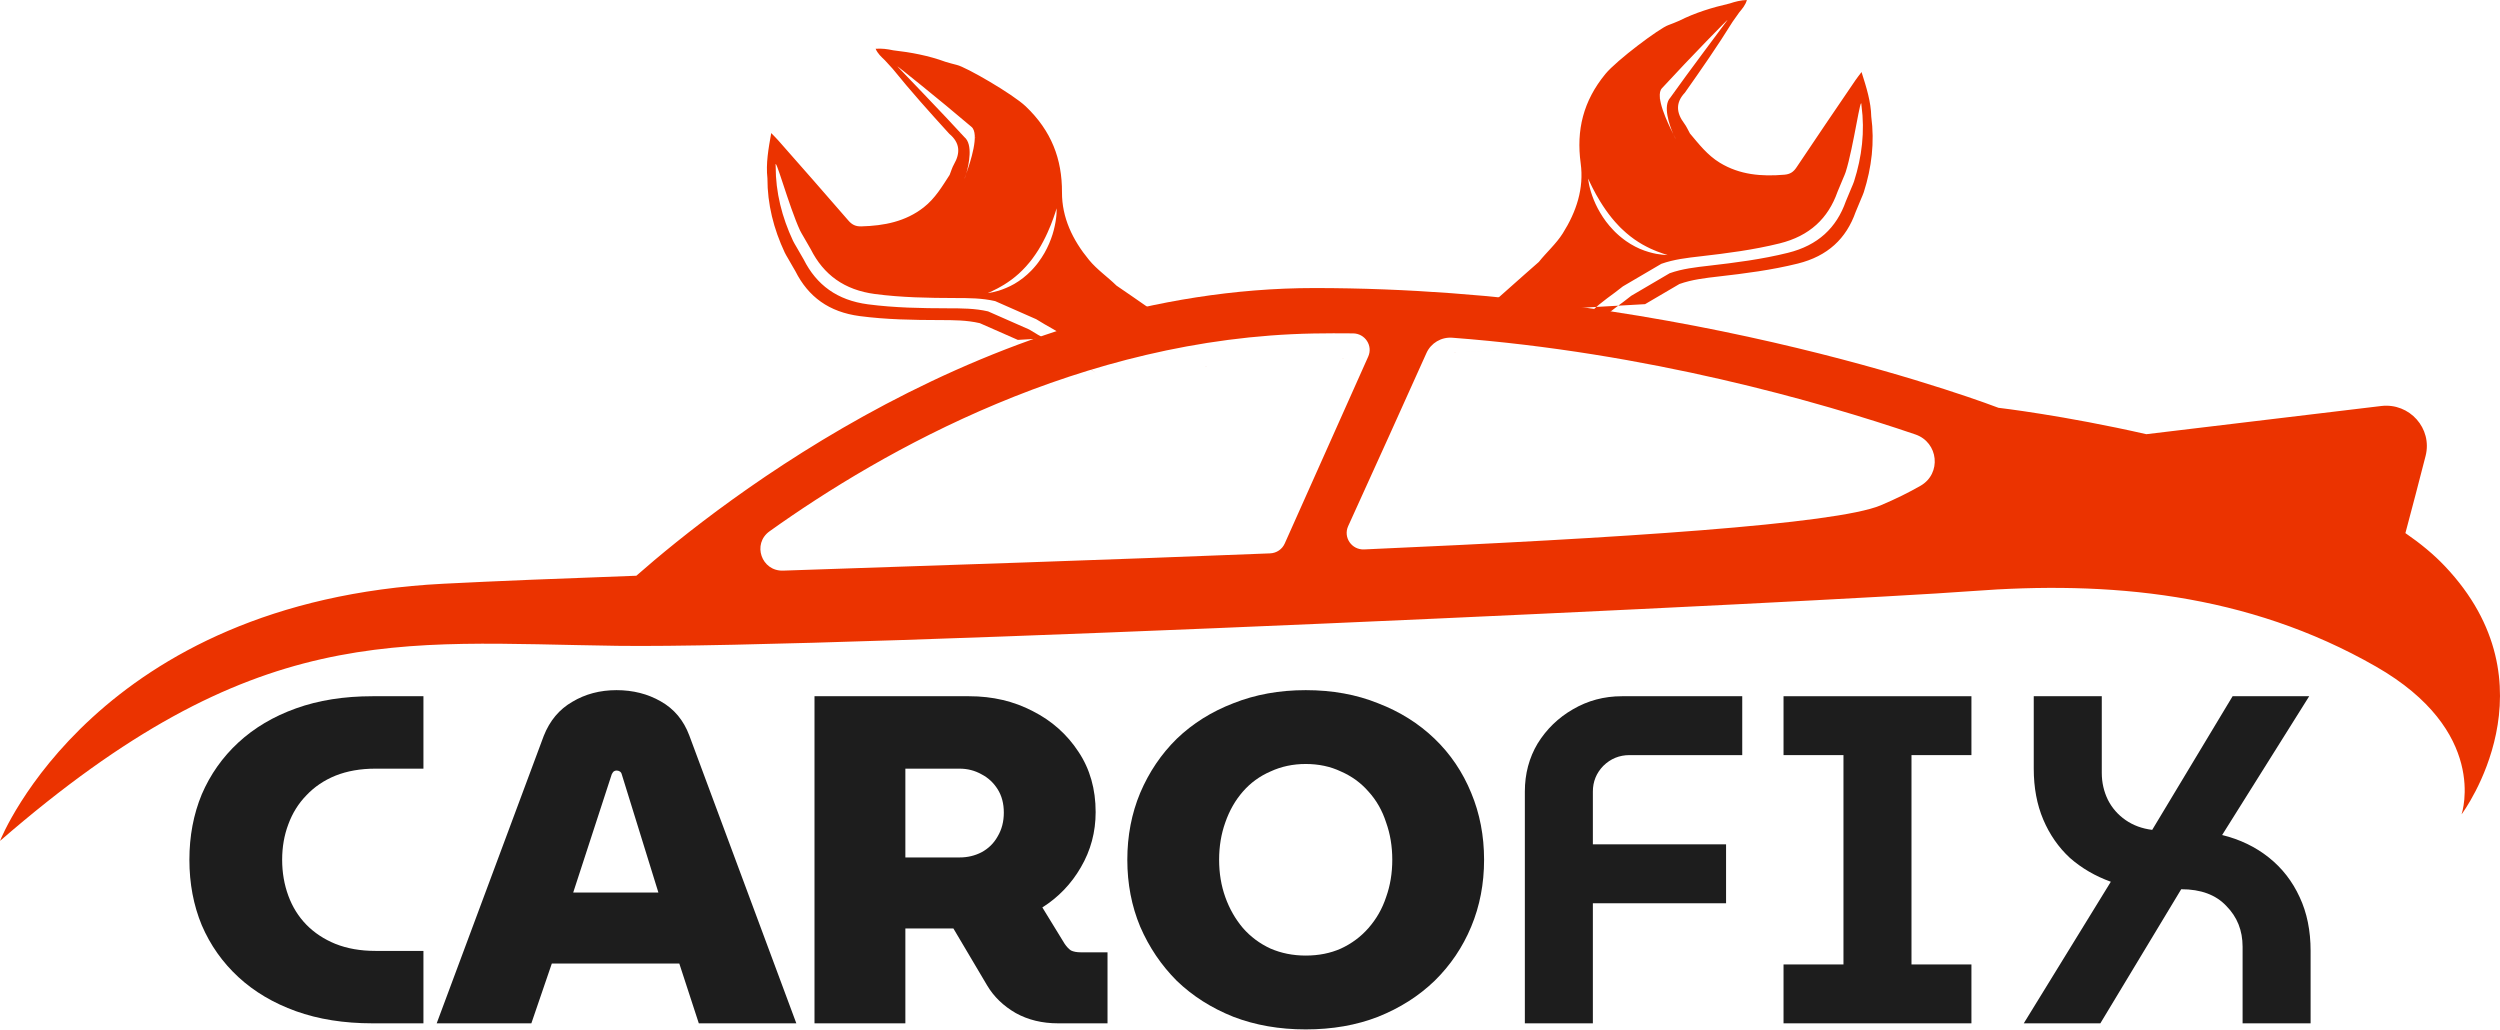
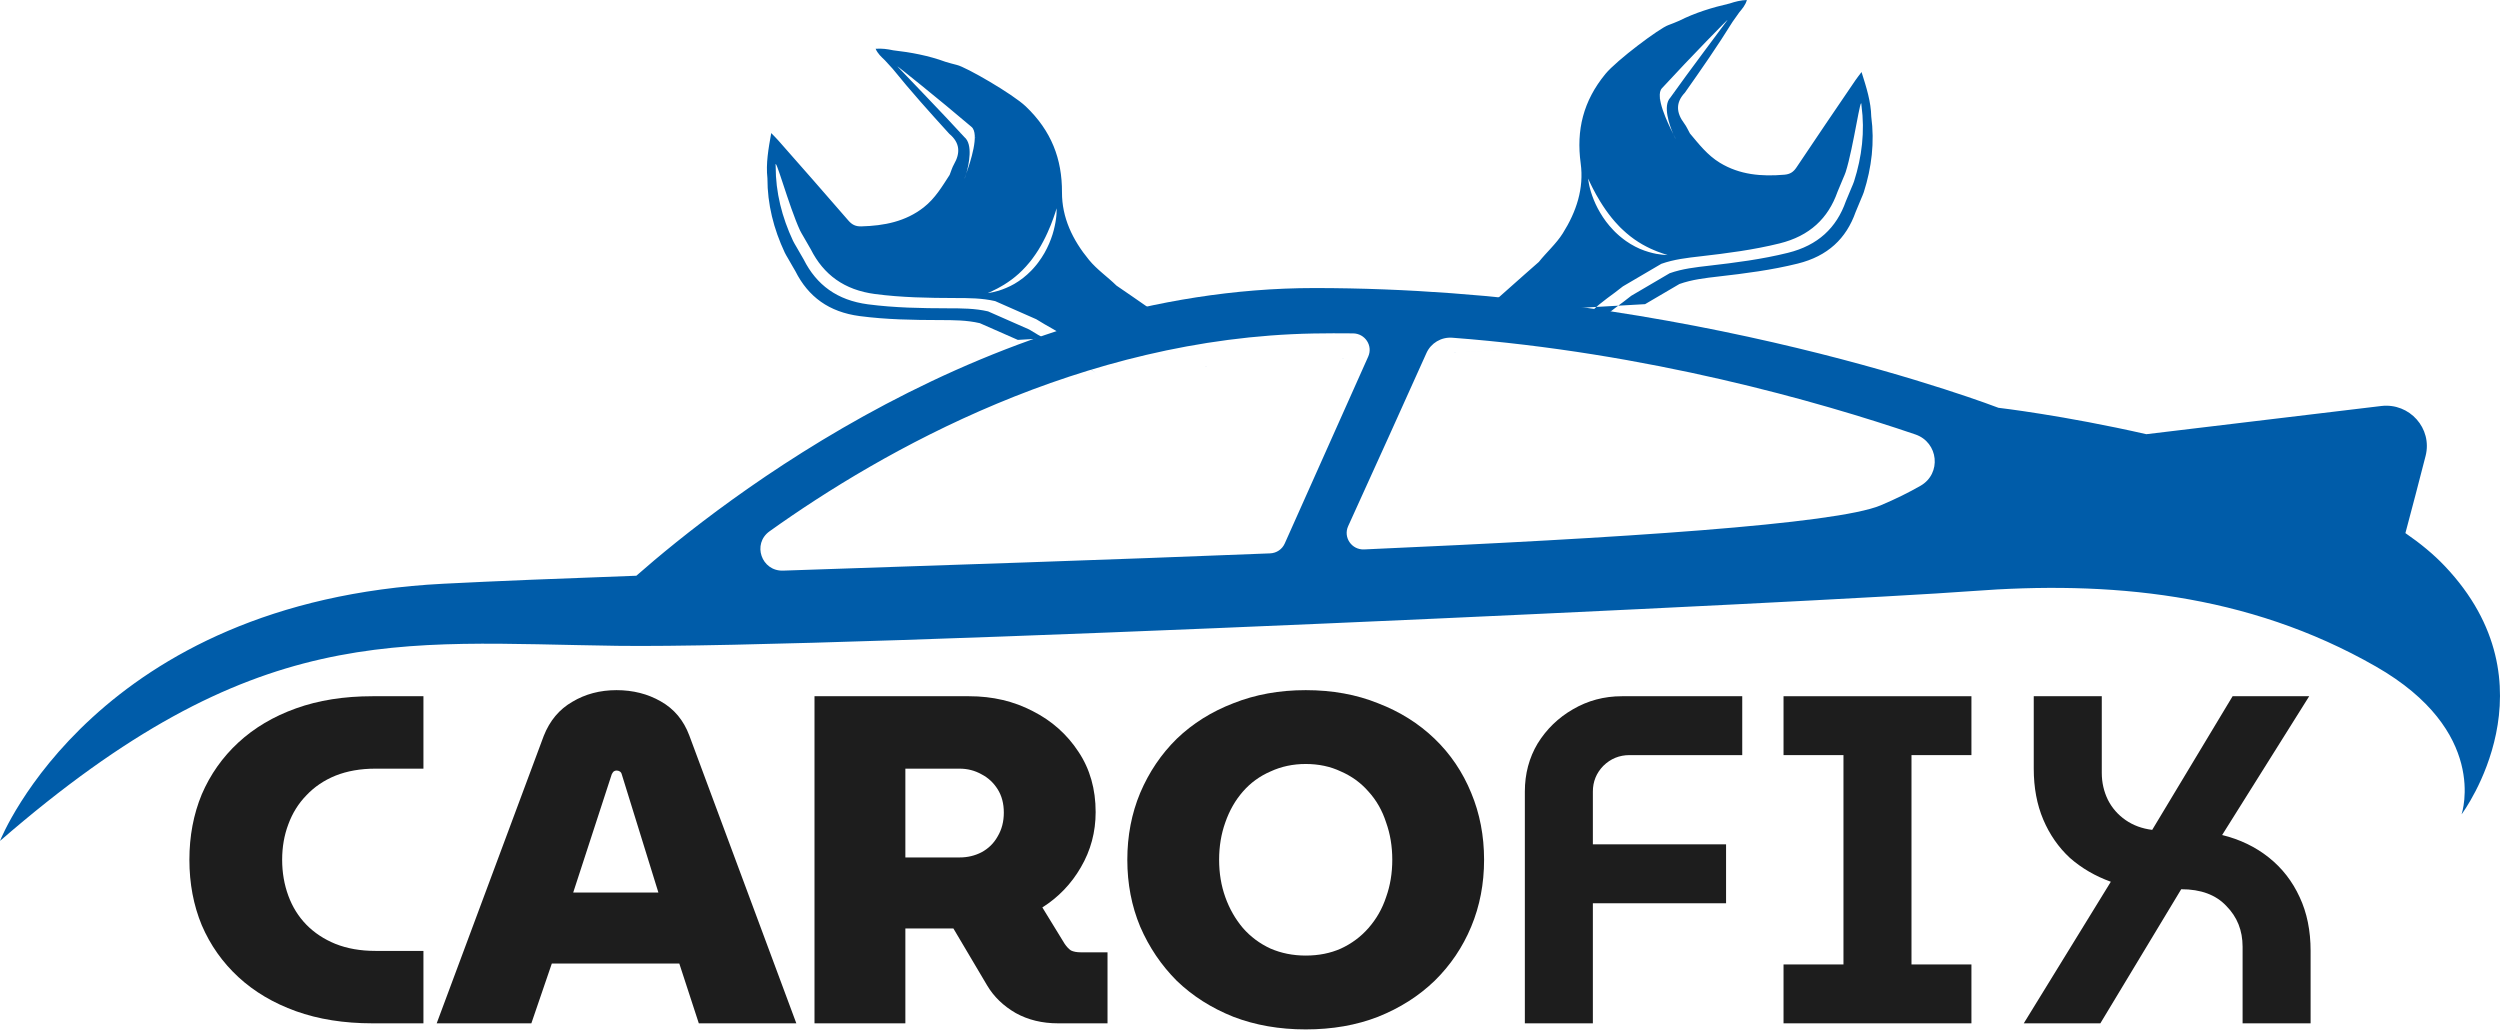
<svg xmlns="http://www.w3.org/2000/svg" width="136" height="56" viewBox="0 0 136 56" fill="none">
-   <path fill-rule="evenodd" clip-rule="evenodd" d="M89.492 16.546C90.115 16.181 90.738 15.815 91.361 15.45C92.047 15.206 92.768 15.124 93.492 15.041C94.939 14.876 96.38 14.691 97.797 14.339C99.428 13.934 100.435 12.982 100.946 11.533C100.974 11.465 101.002 11.398 101.03 11.331C101.034 11.322 101.038 11.312 101.042 11.302C101.113 11.132 101.184 10.962 101.255 10.791C101.3 10.68 101.353 10.571 101.39 10.457C101.82 9.109 101.983 7.739 101.796 6.339C101.779 5.527 101.535 4.761 101.268 3.919C101.124 4.111 101.026 4.234 100.938 4.362C99.865 5.942 98.786 7.518 97.729 9.107C97.563 9.356 97.382 9.478 97.07 9.504C95.829 9.61 94.643 9.513 93.563 8.856C92.879 8.44 92.421 7.84 91.933 7.261C91.83 7.078 91.748 6.882 91.621 6.713C91.192 6.143 91.14 5.589 91.658 5.041C92.552 3.773 93.438 2.5 94.252 1.186C94.371 1.017 94.491 0.849 94.61 0.68C94.776 0.476 94.955 0.277 95.03 0C94.693 0.012 94.392 0.09 94.096 0.189C93.146 0.408 92.221 0.69 91.358 1.125C91.159 1.206 90.963 1.297 90.759 1.366C90.286 1.528 87.948 3.275 87.334 4.023C86.123 5.499 85.745 7.085 85.989 8.883C86.175 10.247 85.76 11.513 85.013 12.697C84.651 13.27 84.131 13.722 83.712 14.25C83.454 14.477 83.195 14.702 82.939 14.93C82.567 15.26 81.996 15.767 81.271 16.41L72.585 16.266L63.491 17.441C62.664 16.868 62.014 16.417 61.593 16.124C61.309 15.927 61.022 15.732 60.736 15.536C60.251 15.059 59.676 14.668 59.242 14.139C58.344 13.048 57.767 11.837 57.772 10.463C57.78 8.65 57.197 7.118 55.8 5.787C55.093 5.114 52.543 3.641 52.053 3.533C51.841 3.486 51.635 3.418 51.426 3.36C50.513 3.025 49.557 2.847 48.586 2.736C48.279 2.671 47.97 2.627 47.634 2.653C47.745 2.919 47.948 3.096 48.14 3.281C48.281 3.435 48.421 3.589 48.562 3.743C49.542 4.957 50.588 6.122 51.642 7.28C52.228 7.767 52.249 8.323 51.897 8.937C51.794 9.118 51.738 9.322 51.66 9.515C51.251 10.145 50.875 10.791 50.251 11.28C49.265 12.053 48.1 12.282 46.854 12.315C46.542 12.323 46.346 12.222 46.149 11.994C44.891 10.535 43.613 9.09 42.34 7.642C42.237 7.524 42.123 7.414 41.955 7.239C41.8 8.104 41.659 8.892 41.748 9.7C41.746 11.11 42.087 12.453 42.691 13.742C42.742 13.851 42.809 13.954 42.869 14.059C42.962 14.22 43.055 14.381 43.147 14.543C43.152 14.552 43.157 14.561 43.163 14.569C43.2 14.633 43.236 14.697 43.273 14.76C43.97 16.143 45.094 16.975 46.767 17.195C48.218 17.386 49.673 17.409 51.132 17.412C51.861 17.414 52.588 17.414 53.301 17.58C53.99 17.883 54.68 18.187 55.369 18.49M59.593 20.276C58.488 19.516 57.836 19.07 57.831 19.071C57.267 18.619 56.596 18.314 55.987 17.924C55.242 17.596 54.496 17.267 53.751 16.939C53.038 16.774 52.311 16.773 51.582 16.772C50.123 16.769 48.668 16.745 47.216 16.555C45.544 16.334 44.42 15.502 43.723 14.12C43.686 14.056 43.649 13.992 43.613 13.929C43.607 13.921 43.602 13.912 43.597 13.902C43.504 13.741 43.411 13.58 43.319 13.419C43.259 13.313 43.192 13.211 43.141 13.102C42.537 11.812 42.196 10.47 42.197 9.06C42.108 8.251 42.921 11.253 43.525 12.543C43.576 12.651 43.643 12.754 43.702 12.859C43.795 13.021 43.888 13.182 43.981 13.343C43.985 13.352 43.991 13.361 43.996 13.37C44.033 13.433 44.07 13.497 44.106 13.561C44.803 14.943 45.928 15.775 47.6 15.995C49.052 16.186 50.507 16.209 51.966 16.213C52.695 16.214 53.422 16.215 54.135 16.38C54.88 16.708 55.625 17.037 56.371 17.365C56.98 17.755 57.65 18.06 58.215 18.512C58.221 18.51 58.055 19.217 59.593 20.276L84.361 18.89C85.75 17.666 86.599 16.922 86.605 16.923C87.106 16.412 87.731 16.033 88.285 15.579C88.982 15.17 89.679 14.761 90.376 14.352C91.062 14.108 91.784 14.026 92.507 13.944C93.955 13.778 95.396 13.592 96.812 13.241C98.443 12.836 99.45 11.884 99.961 10.434C99.989 10.367 100.017 10.3 100.045 10.233C100.05 10.224 100.054 10.214 100.057 10.204C100.128 10.034 100.199 9.864 100.27 9.693C100.316 9.582 100.369 9.473 100.405 9.359C100.836 8.011 101.249 4.941 101.266 5.754C101.453 7.153 101.29 8.524 100.859 9.871C100.823 9.985 100.77 10.094 100.724 10.206C100.654 10.376 100.582 10.546 100.511 10.717C100.508 10.726 100.504 10.736 100.499 10.745C100.471 10.812 100.443 10.88 100.415 10.947C99.905 12.397 98.897 13.348 97.266 13.753C95.85 14.105 94.409 14.29 92.961 14.456C92.238 14.539 91.516 14.62 90.83 14.864C90.133 15.273 89.436 15.682 88.74 16.091C88.186 16.546 87.561 16.924 87.059 17.435C87.054 17.434 86.465 17.95 85.468 18.828M91.061 5.124C91.067 5.114 91.074 5.104 91.08 5.094C91.083 5.097 91.087 5.1 91.091 5.103C91.081 5.11 91.072 5.116 91.061 5.124ZM94.095 1.242L94.098 1.244C94.095 1.248 94.092 1.251 94.089 1.255C94.091 1.251 94.093 1.246 94.095 1.242ZM93.302 1.514L93.305 1.515C93.302 1.519 93.299 1.522 93.296 1.526C93.298 1.522 93.3 1.518 93.302 1.514ZM90.41 4.8C91.934 3.144 94.135 0.894 93.969 1.099C93.85 1.267 91.759 4.044 90.865 5.312C90.447 5.754 90.815 6.808 91.027 7.295C91.113 7.465 91.163 7.56 91.14 7.533C91.12 7.497 91.078 7.412 91.027 7.295C90.731 6.709 90.008 5.225 90.41 4.8ZM90.268 5.395C90.274 5.385 90.281 5.375 90.287 5.365C90.29 5.368 90.294 5.372 90.297 5.375C90.288 5.381 90.279 5.387 90.268 5.395ZM86.424 9.779C86.443 9.82 86.471 9.881 86.507 9.958C86.58 10.11 86.686 10.326 86.826 10.578C86.895 10.704 86.976 10.838 87.061 10.978C87.148 11.117 87.241 11.263 87.344 11.409C87.445 11.557 87.559 11.703 87.675 11.85C87.795 11.994 87.917 12.141 88.052 12.277L88.151 12.38L88.255 12.479C88.322 12.546 88.395 12.607 88.466 12.671C88.536 12.733 88.612 12.79 88.683 12.85C88.757 12.906 88.831 12.961 88.904 13.015C88.98 13.066 89.054 13.115 89.127 13.164C89.202 13.21 89.276 13.255 89.348 13.298C89.422 13.338 89.495 13.377 89.565 13.415C89.635 13.454 89.706 13.484 89.773 13.518C89.84 13.552 89.907 13.577 89.97 13.604C90.033 13.63 90.092 13.658 90.15 13.679C90.266 13.719 90.366 13.761 90.452 13.788C90.622 13.841 90.721 13.876 90.721 13.876C90.721 13.876 90.617 13.872 90.434 13.857C90.343 13.849 90.233 13.831 90.106 13.81C90.043 13.8 89.977 13.782 89.907 13.767C89.837 13.751 89.763 13.733 89.688 13.708C89.614 13.684 89.533 13.662 89.454 13.632C89.374 13.601 89.292 13.569 89.208 13.536C89.127 13.497 89.043 13.457 88.957 13.416C88.874 13.372 88.79 13.323 88.704 13.275C88.622 13.223 88.538 13.169 88.455 13.112C88.375 13.052 88.291 12.995 88.213 12.929C88.135 12.864 88.053 12.801 87.98 12.729L87.868 12.624L87.761 12.514C87.618 12.367 87.489 12.211 87.368 12.053C87.251 11.893 87.141 11.733 87.048 11.571C86.952 11.411 86.871 11.25 86.799 11.097C86.729 10.943 86.669 10.795 86.62 10.657C86.57 10.519 86.532 10.391 86.501 10.276C86.469 10.162 86.449 10.061 86.433 9.978C86.401 9.812 86.395 9.715 86.395 9.715C86.395 9.715 86.405 9.737 86.424 9.779ZM52.213 7.279C52.216 7.276 52.219 7.272 52.222 7.269C52.23 7.278 52.237 7.287 52.245 7.296C52.233 7.29 52.223 7.285 52.213 7.279ZM53.986 15.829C54.067 15.793 54.16 15.739 54.271 15.687C54.325 15.66 54.38 15.625 54.44 15.592C54.499 15.559 54.562 15.526 54.624 15.485C54.686 15.444 54.753 15.406 54.817 15.36C54.882 15.315 54.948 15.268 55.017 15.219C55.083 15.168 55.15 15.116 55.219 15.062C55.285 15.005 55.352 14.948 55.421 14.889C55.486 14.827 55.552 14.764 55.619 14.7C55.681 14.633 55.749 14.568 55.811 14.498C55.872 14.428 55.936 14.359 55.995 14.284L56.084 14.175L56.17 14.061C56.285 13.911 56.387 13.752 56.488 13.596C56.584 13.436 56.678 13.279 56.758 13.121C56.842 12.964 56.915 12.809 56.983 12.661C57.049 12.512 57.112 12.371 57.164 12.238C57.27 11.973 57.347 11.746 57.4 11.587C57.425 11.506 57.445 11.443 57.459 11.4C57.471 11.357 57.478 11.334 57.478 11.334C57.478 11.334 57.485 11.43 57.476 11.599C57.47 11.683 57.464 11.786 57.447 11.902C57.431 12.019 57.411 12.151 57.378 12.293C57.348 12.436 57.309 12.59 57.259 12.751C57.207 12.911 57.148 13.079 57.074 13.249C57.002 13.419 56.914 13.591 56.819 13.763C56.72 13.933 56.612 14.103 56.49 14.264L56.398 14.385L56.3 14.502C56.237 14.582 56.164 14.653 56.096 14.727C56.027 14.8 55.951 14.867 55.879 14.935C55.804 15.001 55.727 15.063 55.653 15.125C55.574 15.182 55.497 15.24 55.42 15.293C55.341 15.343 55.263 15.392 55.187 15.44C55.108 15.482 55.031 15.523 54.956 15.563C54.881 15.601 54.804 15.632 54.733 15.664C54.662 15.697 54.591 15.724 54.523 15.747C54.456 15.77 54.392 15.795 54.331 15.813C54.208 15.847 54.102 15.878 54.012 15.896C53.832 15.931 53.73 15.946 53.73 15.946C53.73 15.946 53.823 15.901 53.986 15.829ZM53.045 7.449C53.053 7.459 53.06 7.468 53.068 7.477C53.056 7.47 53.046 7.465 53.036 7.46C53.039 7.457 53.042 7.453 53.045 7.449ZM49.547 3.962C49.55 3.966 49.553 3.97 49.555 3.974C49.552 3.97 49.548 3.968 49.544 3.964L49.547 3.962ZM48.722 3.784L48.725 3.782C48.727 3.785 48.73 3.789 48.732 3.793C48.729 3.79 48.725 3.787 48.722 3.784ZM48.831 3.625C48.639 3.44 51.119 5.428 52.849 6.902C53.303 7.28 52.781 8.833 52.563 9.448C52.528 9.57 52.498 9.659 52.483 9.696C52.464 9.726 52.501 9.626 52.563 9.448C52.71 8.94 52.937 7.853 52.465 7.461C51.411 6.302 48.972 3.779 48.831 3.625Z" fill="#EB3300" />
-   <path d="M132.992 30.79C132.385 30.15 131.662 29.556 130.854 29.001C131.202 27.709 131.606 26.151 131.952 24.803C132.334 23.309 131.082 21.901 129.536 22.087L116.76 23.62C112.267 22.596 108.715 22.184 108.715 22.184C108.715 22.184 91.864 15.672 71.515 15.67C53.935 15.669 39.196 27.294 34.618 31.32C30.539 31.467 26.948 31.611 24.122 31.755C5.261 32.714 0.078 45.546 0 45.746C13.893 33.684 21.527 34.973 33.59 35.133C45.652 35.293 99.858 32.72 107.264 32.156C114.67 31.594 122.227 32.237 129.251 36.259C135.383 39.771 133.945 44.188 133.91 44.3C134.01 44.163 139.116 37.24 132.992 30.79ZM69.097 30.103C60.266 30.458 50.899 30.762 42.602 31.042C41.422 31.082 40.907 29.587 41.863 28.903C48.005 24.514 58.815 18.375 71.456 18.142C72.175 18.13 72.893 18.127 73.606 18.136C74.261 18.142 74.696 18.806 74.431 19.398L69.889 29.568C69.749 29.882 69.444 30.088 69.097 30.103ZM104.477 26.426C103.846 26.787 103.125 27.147 102.302 27.493C99.856 28.516 88.165 29.276 74.206 29.889C73.531 29.917 73.062 29.232 73.34 28.622C74.692 25.661 76.575 21.482 77.6 19.203C77.844 18.662 78.404 18.328 79.001 18.372C89.64 19.177 98.949 21.847 104.194 23.633C105.458 24.064 105.632 25.762 104.477 26.426Z" fill="#EB3300" />
+   <path fill-rule="evenodd" clip-rule="evenodd" d="M89.492 16.546C90.115 16.181 90.738 15.815 91.361 15.45C92.047 15.206 92.768 15.124 93.492 15.041C94.939 14.876 96.38 14.691 97.797 14.339C99.428 13.934 100.435 12.982 100.946 11.533C100.974 11.465 101.002 11.398 101.03 11.331C101.034 11.322 101.038 11.312 101.042 11.302C101.113 11.132 101.184 10.962 101.255 10.791C101.3 10.68 101.353 10.571 101.39 10.457C101.82 9.109 101.983 7.739 101.796 6.339C101.779 5.527 101.535 4.761 101.268 3.919C101.124 4.111 101.026 4.234 100.938 4.362C99.865 5.942 98.786 7.518 97.729 9.107C97.563 9.356 97.382 9.478 97.07 9.504C95.829 9.61 94.643 9.513 93.563 8.856C92.879 8.44 92.421 7.84 91.933 7.261C91.83 7.078 91.748 6.882 91.621 6.713C91.192 6.143 91.14 5.589 91.658 5.041C92.552 3.773 93.438 2.5 94.252 1.186C94.371 1.017 94.491 0.849 94.61 0.68C94.776 0.476 94.955 0.277 95.03 0C94.693 0.012 94.392 0.09 94.096 0.189C93.146 0.408 92.221 0.69 91.358 1.125C91.159 1.206 90.963 1.297 90.759 1.366C90.286 1.528 87.948 3.275 87.334 4.023C86.123 5.499 85.745 7.085 85.989 8.883C86.175 10.247 85.76 11.513 85.013 12.697C84.651 13.27 84.131 13.722 83.712 14.25C83.454 14.477 83.195 14.702 82.939 14.93C82.567 15.26 81.996 15.767 81.271 16.41L72.585 16.266L63.491 17.441C62.664 16.868 62.014 16.417 61.593 16.124C61.309 15.927 61.022 15.732 60.736 15.536C60.251 15.059 59.676 14.668 59.242 14.139C58.344 13.048 57.767 11.837 57.772 10.463C57.78 8.65 57.197 7.118 55.8 5.787C55.093 5.114 52.543 3.641 52.053 3.533C51.841 3.486 51.635 3.418 51.426 3.36C50.513 3.025 49.557 2.847 48.586 2.736C48.279 2.671 47.97 2.627 47.634 2.653C47.745 2.919 47.948 3.096 48.14 3.281C48.281 3.435 48.421 3.589 48.562 3.743C49.542 4.957 50.588 6.122 51.642 7.28C52.228 7.767 52.249 8.323 51.897 8.937C51.794 9.118 51.738 9.322 51.66 9.515C51.251 10.145 50.875 10.791 50.251 11.28C49.265 12.053 48.1 12.282 46.854 12.315C46.542 12.323 46.346 12.222 46.149 11.994C44.891 10.535 43.613 9.09 42.34 7.642C42.237 7.524 42.123 7.414 41.955 7.239C41.8 8.104 41.659 8.892 41.748 9.7C41.746 11.11 42.087 12.453 42.691 13.742C42.742 13.851 42.809 13.954 42.869 14.059C42.962 14.22 43.055 14.381 43.147 14.543C43.152 14.552 43.157 14.561 43.163 14.569C43.2 14.633 43.236 14.697 43.273 14.76C43.97 16.143 45.094 16.975 46.767 17.195C48.218 17.386 49.673 17.409 51.132 17.412C51.861 17.414 52.588 17.414 53.301 17.58C53.99 17.883 54.68 18.187 55.369 18.49M59.593 20.276C58.488 19.516 57.836 19.07 57.831 19.071C57.267 18.619 56.596 18.314 55.987 17.924C55.242 17.596 54.496 17.267 53.751 16.939C53.038 16.774 52.311 16.773 51.582 16.772C50.123 16.769 48.668 16.745 47.216 16.555C45.544 16.334 44.42 15.502 43.723 14.12C43.686 14.056 43.649 13.992 43.613 13.929C43.607 13.921 43.602 13.912 43.597 13.902C43.504 13.741 43.411 13.58 43.319 13.419C43.259 13.313 43.192 13.211 43.141 13.102C42.537 11.812 42.196 10.47 42.197 9.06C42.108 8.251 42.921 11.253 43.525 12.543C43.576 12.651 43.643 12.754 43.702 12.859C43.795 13.021 43.888 13.182 43.981 13.343C43.985 13.352 43.991 13.361 43.996 13.37C44.033 13.433 44.07 13.497 44.106 13.561C44.803 14.943 45.928 15.775 47.6 15.995C49.052 16.186 50.507 16.209 51.966 16.213C52.695 16.214 53.422 16.215 54.135 16.38C54.88 16.708 55.625 17.037 56.371 17.365C56.98 17.755 57.65 18.06 58.215 18.512C58.221 18.51 58.055 19.217 59.593 20.276L84.361 18.89C85.75 17.666 86.599 16.922 86.605 16.923C87.106 16.412 87.731 16.033 88.285 15.579C88.982 15.17 89.679 14.761 90.376 14.352C91.062 14.108 91.784 14.026 92.507 13.944C93.955 13.778 95.396 13.592 96.812 13.241C98.443 12.836 99.45 11.884 99.961 10.434C99.989 10.367 100.017 10.3 100.045 10.233C100.05 10.224 100.054 10.214 100.057 10.204C100.128 10.034 100.199 9.864 100.27 9.693C100.316 9.582 100.369 9.473 100.405 9.359C100.836 8.011 101.249 4.941 101.266 5.754C101.453 7.153 101.29 8.524 100.859 9.871C100.823 9.985 100.77 10.094 100.724 10.206C100.654 10.376 100.582 10.546 100.511 10.717C100.508 10.726 100.504 10.736 100.499 10.745C100.471 10.812 100.443 10.88 100.415 10.947C99.905 12.397 98.897 13.348 97.266 13.753C95.85 14.105 94.409 14.29 92.961 14.456C92.238 14.539 91.516 14.62 90.83 14.864C90.133 15.273 89.436 15.682 88.74 16.091C88.186 16.546 87.561 16.924 87.059 17.435C87.054 17.434 86.465 17.95 85.468 18.828M91.061 5.124C91.067 5.114 91.074 5.104 91.08 5.094C91.083 5.097 91.087 5.1 91.091 5.103C91.081 5.11 91.072 5.116 91.061 5.124ZM94.095 1.242L94.098 1.244C94.095 1.248 94.092 1.251 94.089 1.255C94.091 1.251 94.093 1.246 94.095 1.242ZM93.302 1.514L93.305 1.515C93.302 1.519 93.299 1.522 93.296 1.526C93.298 1.522 93.3 1.518 93.302 1.514ZM90.41 4.8C91.934 3.144 94.135 0.894 93.969 1.099C93.85 1.267 91.759 4.044 90.865 5.312C90.447 5.754 90.815 6.808 91.027 7.295C91.113 7.465 91.163 7.56 91.14 7.533C91.12 7.497 91.078 7.412 91.027 7.295C90.731 6.709 90.008 5.225 90.41 4.8ZM90.268 5.395C90.274 5.385 90.281 5.375 90.287 5.365C90.29 5.368 90.294 5.372 90.297 5.375C90.288 5.381 90.279 5.387 90.268 5.395ZM86.424 9.779C86.443 9.82 86.471 9.881 86.507 9.958C86.58 10.11 86.686 10.326 86.826 10.578C86.895 10.704 86.976 10.838 87.061 10.978C87.148 11.117 87.241 11.263 87.344 11.409C87.445 11.557 87.559 11.703 87.675 11.85C87.795 11.994 87.917 12.141 88.052 12.277L88.151 12.38L88.255 12.479C88.322 12.546 88.395 12.607 88.466 12.671C88.536 12.733 88.612 12.79 88.683 12.85C88.757 12.906 88.831 12.961 88.904 13.015C88.98 13.066 89.054 13.115 89.127 13.164C89.202 13.21 89.276 13.255 89.348 13.298C89.422 13.338 89.495 13.377 89.565 13.415C89.635 13.454 89.706 13.484 89.773 13.518C89.84 13.552 89.907 13.577 89.97 13.604C90.033 13.63 90.092 13.658 90.15 13.679C90.266 13.719 90.366 13.761 90.452 13.788C90.622 13.841 90.721 13.876 90.721 13.876C90.721 13.876 90.617 13.872 90.434 13.857C90.343 13.849 90.233 13.831 90.106 13.81C90.043 13.8 89.977 13.782 89.907 13.767C89.837 13.751 89.763 13.733 89.688 13.708C89.614 13.684 89.533 13.662 89.454 13.632C89.374 13.601 89.292 13.569 89.208 13.536C89.127 13.497 89.043 13.457 88.957 13.416C88.874 13.372 88.79 13.323 88.704 13.275C88.622 13.223 88.538 13.169 88.455 13.112C88.375 13.052 88.291 12.995 88.213 12.929C88.135 12.864 88.053 12.801 87.98 12.729L87.868 12.624L87.761 12.514C87.618 12.367 87.489 12.211 87.368 12.053C87.251 11.893 87.141 11.733 87.048 11.571C86.952 11.411 86.871 11.25 86.799 11.097C86.729 10.943 86.669 10.795 86.62 10.657C86.57 10.519 86.532 10.391 86.501 10.276C86.469 10.162 86.449 10.061 86.433 9.978C86.401 9.812 86.395 9.715 86.395 9.715C86.395 9.715 86.405 9.737 86.424 9.779ZM52.213 7.279C52.216 7.276 52.219 7.272 52.222 7.269C52.23 7.278 52.237 7.287 52.245 7.296C52.233 7.29 52.223 7.285 52.213 7.279ZM53.986 15.829C54.067 15.793 54.16 15.739 54.271 15.687C54.325 15.66 54.38 15.625 54.44 15.592C54.499 15.559 54.562 15.526 54.624 15.485C54.686 15.444 54.753 15.406 54.817 15.36C54.882 15.315 54.948 15.268 55.017 15.219C55.083 15.168 55.15 15.116 55.219 15.062C55.285 15.005 55.352 14.948 55.421 14.889C55.486 14.827 55.552 14.764 55.619 14.7C55.681 14.633 55.749 14.568 55.811 14.498C55.872 14.428 55.936 14.359 55.995 14.284L56.084 14.175L56.17 14.061C56.285 13.911 56.387 13.752 56.488 13.596C56.584 13.436 56.678 13.279 56.758 13.121C56.842 12.964 56.915 12.809 56.983 12.661C57.049 12.512 57.112 12.371 57.164 12.238C57.27 11.973 57.347 11.746 57.4 11.587C57.425 11.506 57.445 11.443 57.459 11.4C57.471 11.357 57.478 11.334 57.478 11.334C57.478 11.334 57.485 11.43 57.476 11.599C57.47 11.683 57.464 11.786 57.447 11.902C57.431 12.019 57.411 12.151 57.378 12.293C57.348 12.436 57.309 12.59 57.259 12.751C57.207 12.911 57.148 13.079 57.074 13.249C57.002 13.419 56.914 13.591 56.819 13.763C56.72 13.933 56.612 14.103 56.49 14.264L56.398 14.385L56.3 14.502C56.237 14.582 56.164 14.653 56.096 14.727C56.027 14.8 55.951 14.867 55.879 14.935C55.804 15.001 55.727 15.063 55.653 15.125C55.574 15.182 55.497 15.24 55.42 15.293C55.341 15.343 55.263 15.392 55.187 15.44C55.108 15.482 55.031 15.523 54.956 15.563C54.881 15.601 54.804 15.632 54.733 15.664C54.662 15.697 54.591 15.724 54.523 15.747C54.456 15.77 54.392 15.795 54.331 15.813C54.208 15.847 54.102 15.878 54.012 15.896C53.832 15.931 53.73 15.946 53.73 15.946C53.73 15.946 53.823 15.901 53.986 15.829ZM53.045 7.449C53.053 7.459 53.06 7.468 53.068 7.477C53.056 7.47 53.046 7.465 53.036 7.46C53.039 7.457 53.042 7.453 53.045 7.449ZM49.547 3.962C49.55 3.966 49.553 3.97 49.555 3.974C49.552 3.97 49.548 3.968 49.544 3.964L49.547 3.962ZM48.722 3.784L48.725 3.782C48.727 3.785 48.73 3.789 48.732 3.793C48.729 3.79 48.725 3.787 48.722 3.784ZM48.831 3.625C48.639 3.44 51.119 5.428 52.849 6.902C53.303 7.28 52.781 8.833 52.563 9.448C52.528 9.57 52.498 9.659 52.483 9.696C52.464 9.726 52.501 9.626 52.563 9.448C52.71 8.94 52.937 7.853 52.465 7.461C51.411 6.302 48.972 3.779 48.831 3.625Z" fill="#005CA9" />
+   <path d="M132.992 30.79C132.385 30.15 131.662 29.556 130.854 29.001C131.202 27.709 131.606 26.151 131.952 24.803C132.334 23.309 131.082 21.901 129.536 22.087L116.76 23.62C112.267 22.596 108.715 22.184 108.715 22.184C108.715 22.184 91.864 15.672 71.515 15.67C53.935 15.669 39.196 27.294 34.618 31.32C30.539 31.467 26.948 31.611 24.122 31.755C5.261 32.714 0.078 45.546 0 45.746C13.893 33.684 21.527 34.973 33.59 35.133C45.652 35.293 99.858 32.72 107.264 32.156C114.67 31.594 122.227 32.237 129.251 36.259C135.383 39.771 133.945 44.188 133.91 44.3C134.01 44.163 139.116 37.24 132.992 30.79ZM69.097 30.103C60.266 30.458 50.899 30.762 42.602 31.042C41.422 31.082 40.907 29.587 41.863 28.903C48.005 24.514 58.815 18.375 71.456 18.142C72.175 18.13 72.893 18.127 73.606 18.136C74.261 18.142 74.696 18.806 74.431 19.398L69.889 29.568C69.749 29.882 69.444 30.088 69.097 30.103ZM104.477 26.426C103.846 26.787 103.125 27.147 102.302 27.493C99.856 28.516 88.165 29.276 74.206 29.889C73.531 29.917 73.062 29.232 73.34 28.622C74.692 25.661 76.575 21.482 77.6 19.203C77.844 18.662 78.404 18.328 79.001 18.372C89.64 19.177 98.949 21.847 104.194 23.633C105.458 24.064 105.632 25.762 104.477 26.426Z" fill="#005CA9" />
  <path d="M20.266 55.669C18.713 55.669 17.325 55.449 16.1 55.009C14.875 54.568 13.831 53.949 12.969 53.153C12.106 52.356 11.442 51.416 10.976 50.331C10.527 49.246 10.303 48.06 10.303 46.772C10.303 45.484 10.527 44.298 10.976 43.213C11.442 42.129 12.106 41.188 12.969 40.391C13.831 39.595 14.875 38.976 16.1 38.536C17.325 38.095 18.713 37.875 20.266 37.875H23.035V41.815H20.421C19.611 41.815 18.886 41.942 18.248 42.196C17.627 42.45 17.1 42.806 16.669 43.264C16.238 43.705 15.91 44.23 15.686 44.84C15.461 45.433 15.349 46.077 15.349 46.772C15.349 47.467 15.461 48.119 15.686 48.73C15.91 49.34 16.238 49.865 16.669 50.306C17.1 50.746 17.627 51.094 18.248 51.348C18.886 51.602 19.611 51.729 20.421 51.729H23.035V55.669H20.266Z" fill="#1D1D1D" />
  <path d="M23.756 55.669L29.579 40.035C29.907 39.205 30.424 38.587 31.132 38.18C31.839 37.756 32.641 37.544 33.538 37.544C34.435 37.544 35.237 37.748 35.945 38.154C36.669 38.561 37.187 39.18 37.498 40.01L43.32 55.669H38.015L36.954 52.416H30.019L28.906 55.669H23.756ZM31.183 48.552H35.816L33.823 42.12C33.806 42.052 33.771 42.001 33.719 41.968C33.668 41.934 33.607 41.917 33.538 41.917C33.486 41.917 33.435 41.934 33.383 41.968C33.348 42.001 33.314 42.052 33.279 42.12L31.183 48.552Z" fill="#1D1D1D" />
  <path d="M44.309 55.669V37.875H52.719C53.996 37.875 55.152 38.146 56.187 38.688C57.222 39.214 58.05 39.951 58.671 40.9C59.292 41.832 59.603 42.925 59.603 44.179C59.603 45.264 59.335 46.264 58.8 47.179C58.283 48.077 57.584 48.806 56.704 49.365L57.92 51.348C58.024 51.5 58.136 51.619 58.257 51.704C58.395 51.772 58.576 51.806 58.8 51.806H60.249V55.669H57.558C56.696 55.669 55.928 55.483 55.255 55.11C54.582 54.721 54.065 54.221 53.702 53.61L51.865 50.509C51.762 50.509 51.658 50.509 51.555 50.509C51.451 50.509 51.356 50.509 51.27 50.509H49.252V55.669H44.309ZM49.252 46.645H52.202C52.633 46.645 53.03 46.552 53.392 46.365C53.771 46.162 54.065 45.874 54.272 45.501C54.496 45.128 54.608 44.696 54.608 44.205C54.608 43.713 54.496 43.289 54.272 42.934C54.047 42.578 53.754 42.306 53.392 42.12C53.03 41.917 52.633 41.815 52.202 41.815H49.252V46.645Z" fill="#1D1D1D" />
  <path d="M71.03 56C69.598 56 68.287 55.771 67.097 55.314C65.906 54.839 64.88 54.187 64.017 53.356C63.172 52.509 62.508 51.526 62.025 50.407C61.559 49.289 61.326 48.077 61.326 46.772C61.326 45.467 61.559 44.255 62.025 43.137C62.508 42.001 63.172 41.018 64.017 40.188C64.88 39.358 65.906 38.714 67.097 38.256C68.287 37.782 69.598 37.544 71.03 37.544C72.479 37.544 73.79 37.782 74.963 38.256C76.154 38.714 77.18 39.358 78.043 40.188C78.906 41.018 79.57 42.001 80.035 43.137C80.501 44.255 80.734 45.467 80.734 46.772C80.734 48.077 80.501 49.289 80.035 50.407C79.57 51.526 78.906 52.509 78.043 53.356C77.18 54.187 76.154 54.839 74.963 55.314C73.79 55.771 72.479 56 71.03 56ZM71.03 51.983C71.737 51.983 72.376 51.856 72.945 51.602C73.531 51.331 74.032 50.958 74.446 50.484C74.877 49.992 75.196 49.433 75.403 48.806C75.628 48.179 75.74 47.501 75.74 46.772C75.74 46.043 75.628 45.365 75.403 44.738C75.196 44.094 74.877 43.535 74.446 43.061C74.032 42.586 73.531 42.222 72.945 41.968C72.376 41.696 71.737 41.561 71.03 41.561C70.34 41.561 69.702 41.696 69.115 41.968C68.528 42.222 68.028 42.586 67.614 43.061C67.2 43.535 66.881 44.094 66.657 44.738C66.432 45.365 66.32 46.043 66.32 46.772C66.32 47.501 66.432 48.179 66.657 48.806C66.881 49.433 67.2 49.992 67.614 50.484C68.028 50.958 68.528 51.331 69.115 51.602C69.702 51.856 70.34 51.983 71.03 51.983Z" fill="#1D1D1D" />
  <path d="M82.952 55.669V43.061C82.952 42.095 83.184 41.222 83.65 40.442C84.133 39.663 84.772 39.044 85.565 38.587C86.376 38.112 87.264 37.875 88.231 37.875H94.778V41.078H88.645C88.093 41.078 87.618 41.273 87.221 41.662C86.842 42.052 86.652 42.518 86.652 43.061V45.933H93.898V49.136H86.652V55.669H82.952Z" fill="#1D1D1D" />
  <path d="M97.024 55.669V52.466H100.285V41.078H97.024V37.875H107.246V41.078H103.985V52.466H107.246V55.669H97.024Z" fill="#1D1D1D" />
  <path d="M110.093 55.669L114.829 47.967C113.983 47.662 113.241 47.23 112.603 46.67C111.982 46.094 111.499 45.399 111.154 44.586C110.809 43.772 110.636 42.849 110.636 41.815V37.875H114.337V42.044C114.337 42.569 114.449 43.061 114.673 43.518C114.898 43.959 115.217 44.323 115.631 44.611C116.045 44.899 116.528 45.077 117.08 45.145L121.453 37.875H125.62L120.884 45.425C121.85 45.662 122.695 46.069 123.42 46.645C124.145 47.221 124.705 47.941 125.102 48.806C125.499 49.653 125.697 50.628 125.697 51.729V55.669H121.997V51.5C121.997 50.619 121.703 49.882 121.117 49.289C120.548 48.679 119.728 48.374 118.658 48.374L114.259 55.669H110.093Z" fill="#1D1D1D" />
</svg>
